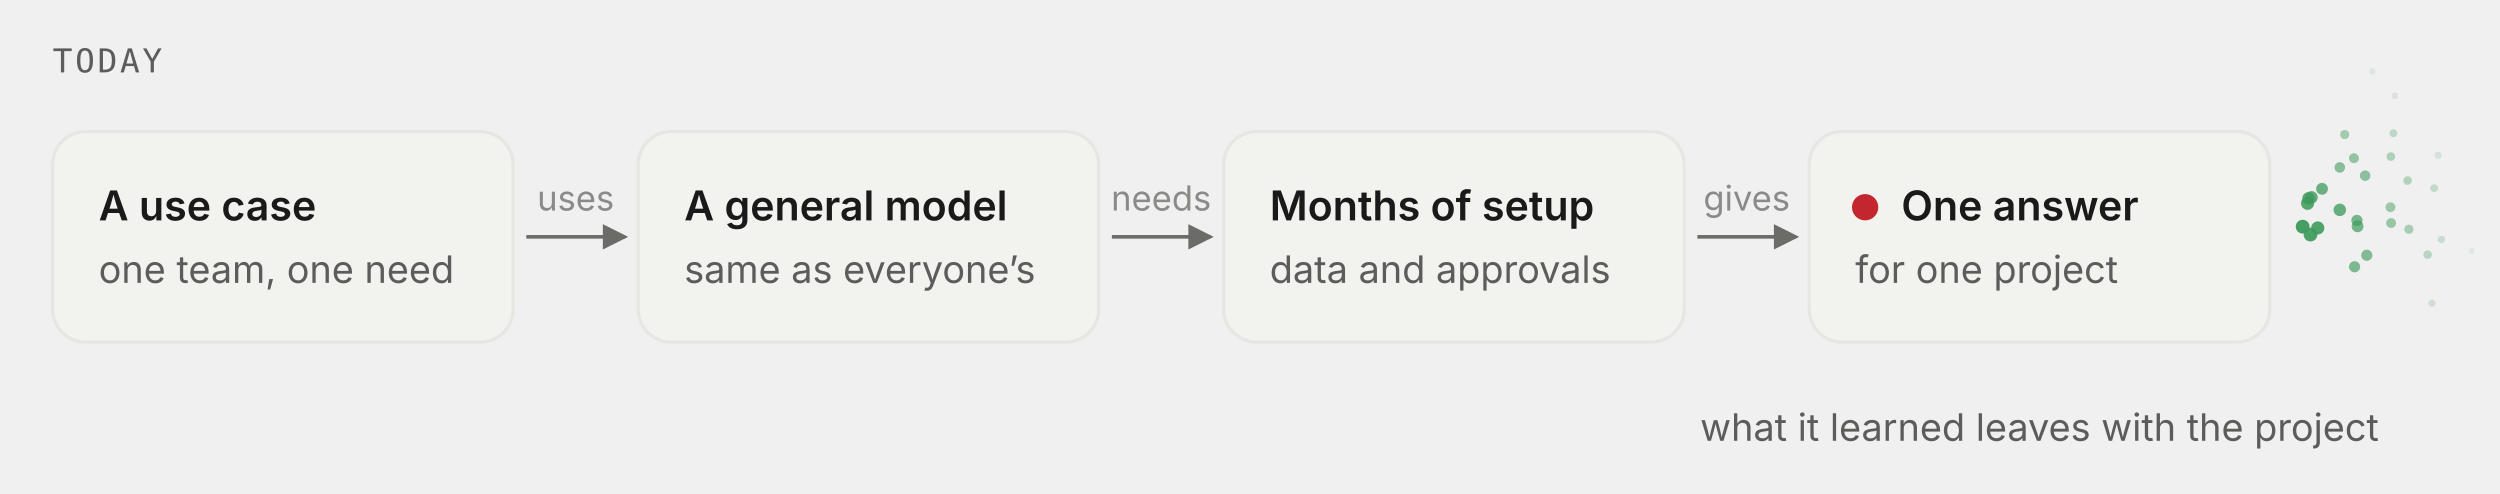
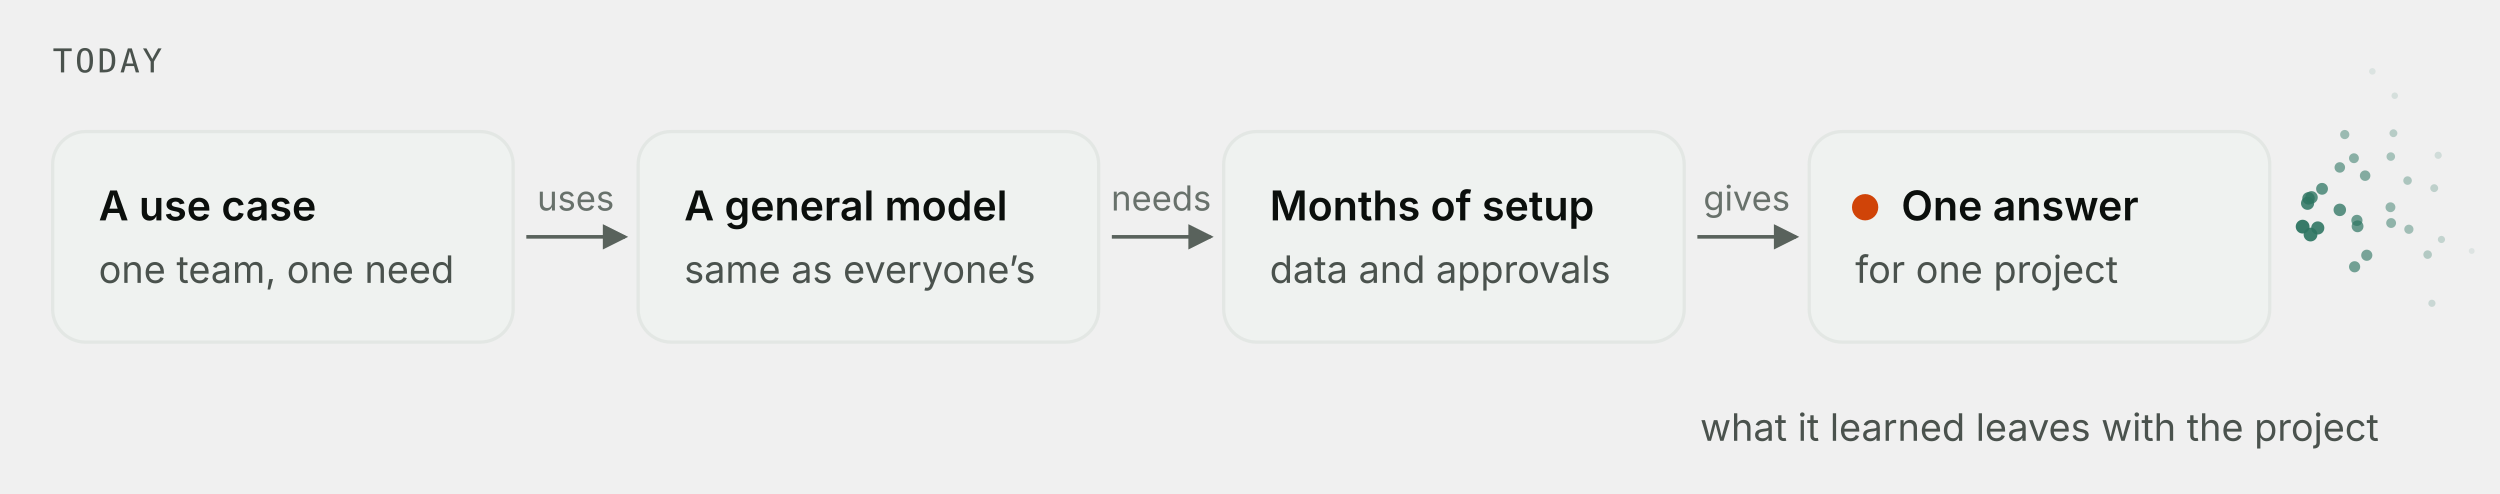
<svg xmlns="http://www.w3.org/2000/svg" width="760" height="150" viewBox="0 0 760 150" role="img" aria-label="Today: a use case uses a general model, needs months of setup, and gives one answer for one project; what it learned scatters away and leaves with the project.">
-   <style>svg{display:block;width:100%;height:auto;color:#1A1A1A}text{font-family:Inter,system-ui,sans-serif}.nd{fill:#F2F2EF;stroke:#E6E6E2;stroke-width:1}.nd-key{stroke:#6CB769;stroke-width:1.4}.nd-strong{fill:#1B5128}.vd-good{stroke:#2F7A6D}.vd-crit{stroke:#C4262E}.vd-neutral{stroke:#8A8A88}.ln{stroke:#6B6B68;stroke-width:1.1;fill:none}.ln-d{stroke-dasharray:4 4}.ah{fill:#6B6B68}.gl{fill:none;stroke-width:1.3;stroke-linecap:round;stroke-linejoin:round}.s-good{stroke:#2F7A6D}.s-crit{stroke:#C4262E}.s-info{stroke:#477C8B}.s-neutral{stroke:#8A8A88}.t1{font-size:12.5px;font-weight:600;fill:#1A1A1A}.t1s{font-size:12px;font-weight:600;fill:#1A1A1A}.t2{font-size:11.5px;fill:#5C5C5A}.t3{font-size:10.5px;fill:#8A8A88}.tm{font-family:'JetBrains Mono',ui-monospace,monospace;font-size:11.5px;fill:#1A1A1A}.t-on{font-size:13px;font-weight:600;fill:#FFFFFF}.cap{font-family:'JetBrains Mono',ui-monospace,monospace;font-size:10px;letter-spacing:.08em;fill:#5C5C5A;text-transform:none}.c-brand{fill:#3E9A5C}.c-teal{fill:#2F7A6D}.c-muted{fill:#8A8A88}.c-red{fill:#C4262E}text{font-family:Inter,sans-serif}</style>
+   <style>svg{display:block;width:100%;height:auto;color:#0B0F0C}text{font-family:Inter,system-ui,sans-serif}.nd{fill:#EFF2F0;stroke:#E3E7E4;stroke-width:1}.nd-key{stroke:#4F917C;stroke-width:1.4}.nd-strong{fill:#18493D}.vd-good{stroke:#16754F}.vd-crit{stroke:#D04408}.vd-neutral{stroke:#68716B}.ln{stroke:#59625C;stroke-width:1.1;fill:none}.ln-d{stroke-dasharray:4 4}.ah{fill:#59625C}.gl{fill:none;stroke-width:1.3;stroke-linecap:round;stroke-linejoin:round}.s-good{stroke:#16754F}.s-crit{stroke:#D04408}.s-info{stroke:#2E5E8C}.s-neutral{stroke:#68716B}.t1{font-size:12.5px;font-weight:600;fill:#0B0F0C}.t1s{font-size:12px;font-weight:600;fill:#0B0F0C}.t2{font-size:11.5px;fill:#4A524D}.t3{font-size:10.5px;fill:#68716B}.tm{font-family:'JetBrains Mono',ui-monospace,monospace;font-size:11.5px;fill:#0B0F0C}.t-on{font-size:13px;font-weight:600;fill:#FFFFFF}.cap{font-family:'JetBrains Mono',ui-monospace,monospace;font-size:10px;letter-spacing:.08em;fill:#4A524D;text-transform:none}.c-brand{fill:#2E7562}.c-teal{fill:#2E7562}.c-muted{fill:#68716B}.c-red{fill:#D04408}text{font-family:Inter,sans-serif}</style>
  <defs>
    <marker id="ah-today" viewBox="0 0 8 8" refX="7" refY="4" markerWidth="7" markerHeight="7" orient="auto-start-reverse">
      <path class="ah" d="M0,0 L8,4 L0,8 z" />
    </marker>
  </defs>
  <text class="cap" x="16" y="22">TODAY</text>
  <rect class="nd" x="16" y="40" width="140" height="64" rx="10" />
  <text class="t1" x="30" y="67">A use case</text>
  <text class="t2" x="30" y="86">one team, one need</text>
  <rect class="nd" x="194" y="40" width="140" height="64" rx="10" />
  <text class="t1" x="208" y="67">A general model</text>
  <text class="t2" x="208" y="86">same as everyone’s</text>
  <rect class="nd" x="372" y="40" width="140" height="64" rx="10" />
  <text class="t1" x="386" y="67">Months of setup</text>
  <text class="t2" x="386" y="86">data and approvals</text>
  <rect class="nd" x="550" y="40" width="140" height="64" rx="10" />
  <circle class="c-red" cx="567" cy="63" r="4" />
  <text class="t1" x="578" y="67">One answer</text>
  <text class="t2" x="564" y="86">for one project</text>
  <line class="ln" x1="160" y1="72" x2="190" y2="72" marker-end="url(#ah-today)" />
  <text class="t3" x="175" y="64" text-anchor="middle">uses</text>
  <line class="ln" x1="338" y1="72" x2="368" y2="72" marker-end="url(#ah-today)" />
  <text class="t3" x="353" y="64" text-anchor="middle">needs</text>
  <line class="ln" x1="516" y1="72" x2="546" y2="72" marker-end="url(#ah-today)" />
  <text class="t3" x="531" y="64" text-anchor="middle">gives</text>
  <circle class="c-brand" cx="700" cy="68.9" r="2.1" opacity="0.95" />
  <circle class="c-brand" cx="702.4" cy="71.3" r="2.1" opacity="0.92" />
  <circle class="c-brand" cx="704.6" cy="69.3" r="2" opacity="0.89" />
  <circle class="c-brand" cx="701.5" cy="61.8" r="2" opacity="0.86" />
  <circle class="c-brand" cx="701.8" cy="60.3" r="1.9" opacity="0.83" />
  <circle class="c-brand" cx="702.7" cy="60" r="1.9" opacity="0.80" />
  <circle class="c-brand" cx="711.3" cy="63.8" r="1.9" opacity="0.77" />
  <circle class="c-brand" cx="705.9" cy="57.4" r="1.8" opacity="0.74" />
  <circle class="c-brand" cx="716.7" cy="68.8" r="1.8" opacity="0.71" />
  <circle class="c-brand" cx="716.5" cy="67" r="1.7" opacity="0.68" />
  <circle class="c-brand" cx="715.8" cy="81.1" r="1.7" opacity="0.65" />
  <circle class="c-brand" cx="719.5" cy="77.6" r="1.7" opacity="0.62" />
  <circle class="c-brand" cx="711.3" cy="50.9" r="1.6" opacity="0.59" />
  <circle class="c-brand" cx="719" cy="53.4" r="1.6" opacity="0.56" />
  <circle class="c-brand" cx="715.6" cy="48.1" r="1.5" opacity="0.53" />
  <circle class="c-brand" cx="726.9" cy="67.8" r="1.5" opacity="0.50" />
  <circle class="c-brand" cx="726.7" cy="63" r="1.5" opacity="0.47" />
  <circle class="c-brand" cx="712.8" cy="40.9" r="1.4" opacity="0.44" />
  <circle class="c-brand" cx="732.3" cy="69.7" r="1.4" opacity="0.41" />
  <circle class="c-brand" cx="726.8" cy="47.6" r="1.3" opacity="0.38" />
  <circle class="c-brand" cx="731.9" cy="54.9" r="1.3" opacity="0.35" />
  <circle class="c-brand" cx="738" cy="77.4" r="1.3" opacity="0.32" />
  <circle class="c-brand" cx="727.6" cy="40.5" r="1.2" opacity="0.29" />
  <circle class="c-brand" cx="740" cy="57.2" r="1.2" opacity="0.26" />
  <circle class="c-brand" cx="742.2" cy="72.8" r="1.1" opacity="0.23" />
  <circle class="c-brand" cx="739.3" cy="92.2" r="1.1" opacity="0.20" />
  <circle class="c-brand" cx="741.2" cy="47.2" r="1.1" opacity="0.17" />
  <circle class="c-brand" cx="728" cy="29.1" r="1" opacity="0.14" />
  <circle class="c-brand" cx="721.2" cy="21.7" r="1" opacity="0.11" />
  <circle class="c-brand" cx="751.4" cy="76.3" r="0.9" opacity="0.10" />
  <text class="t2" x="620" y="134" text-anchor="middle">what it learned leaves with the project</text>
</svg>
